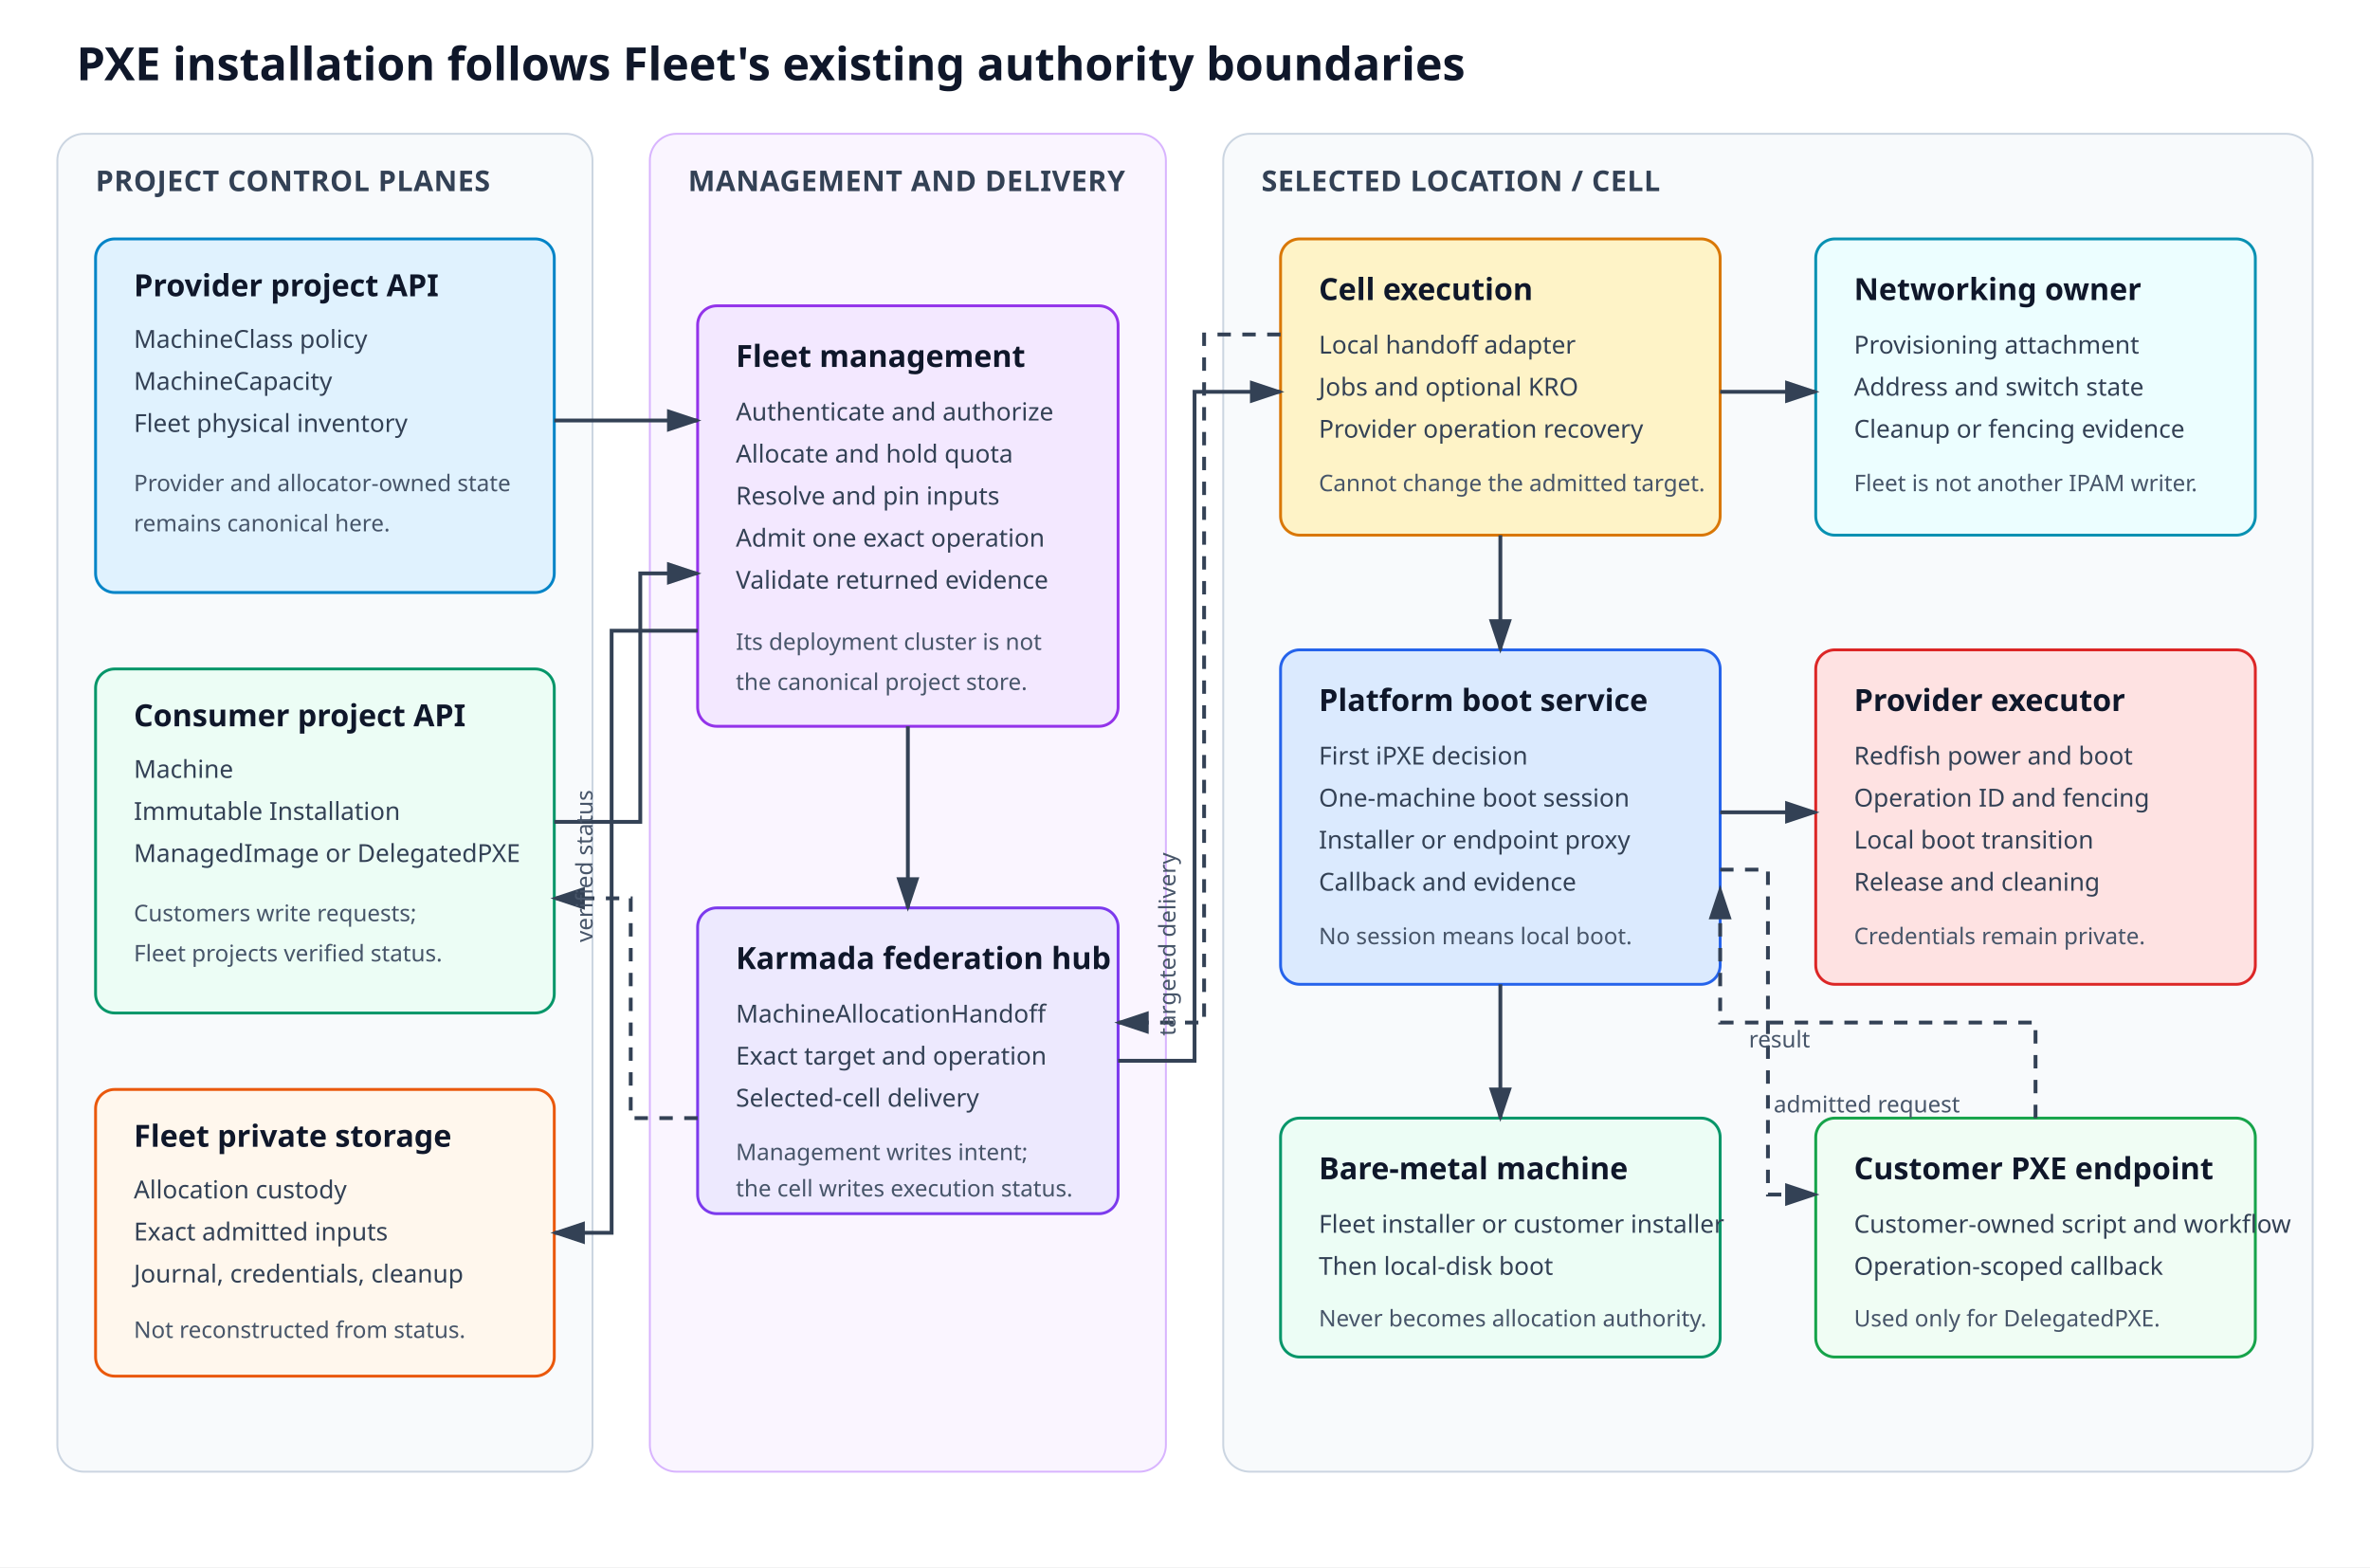
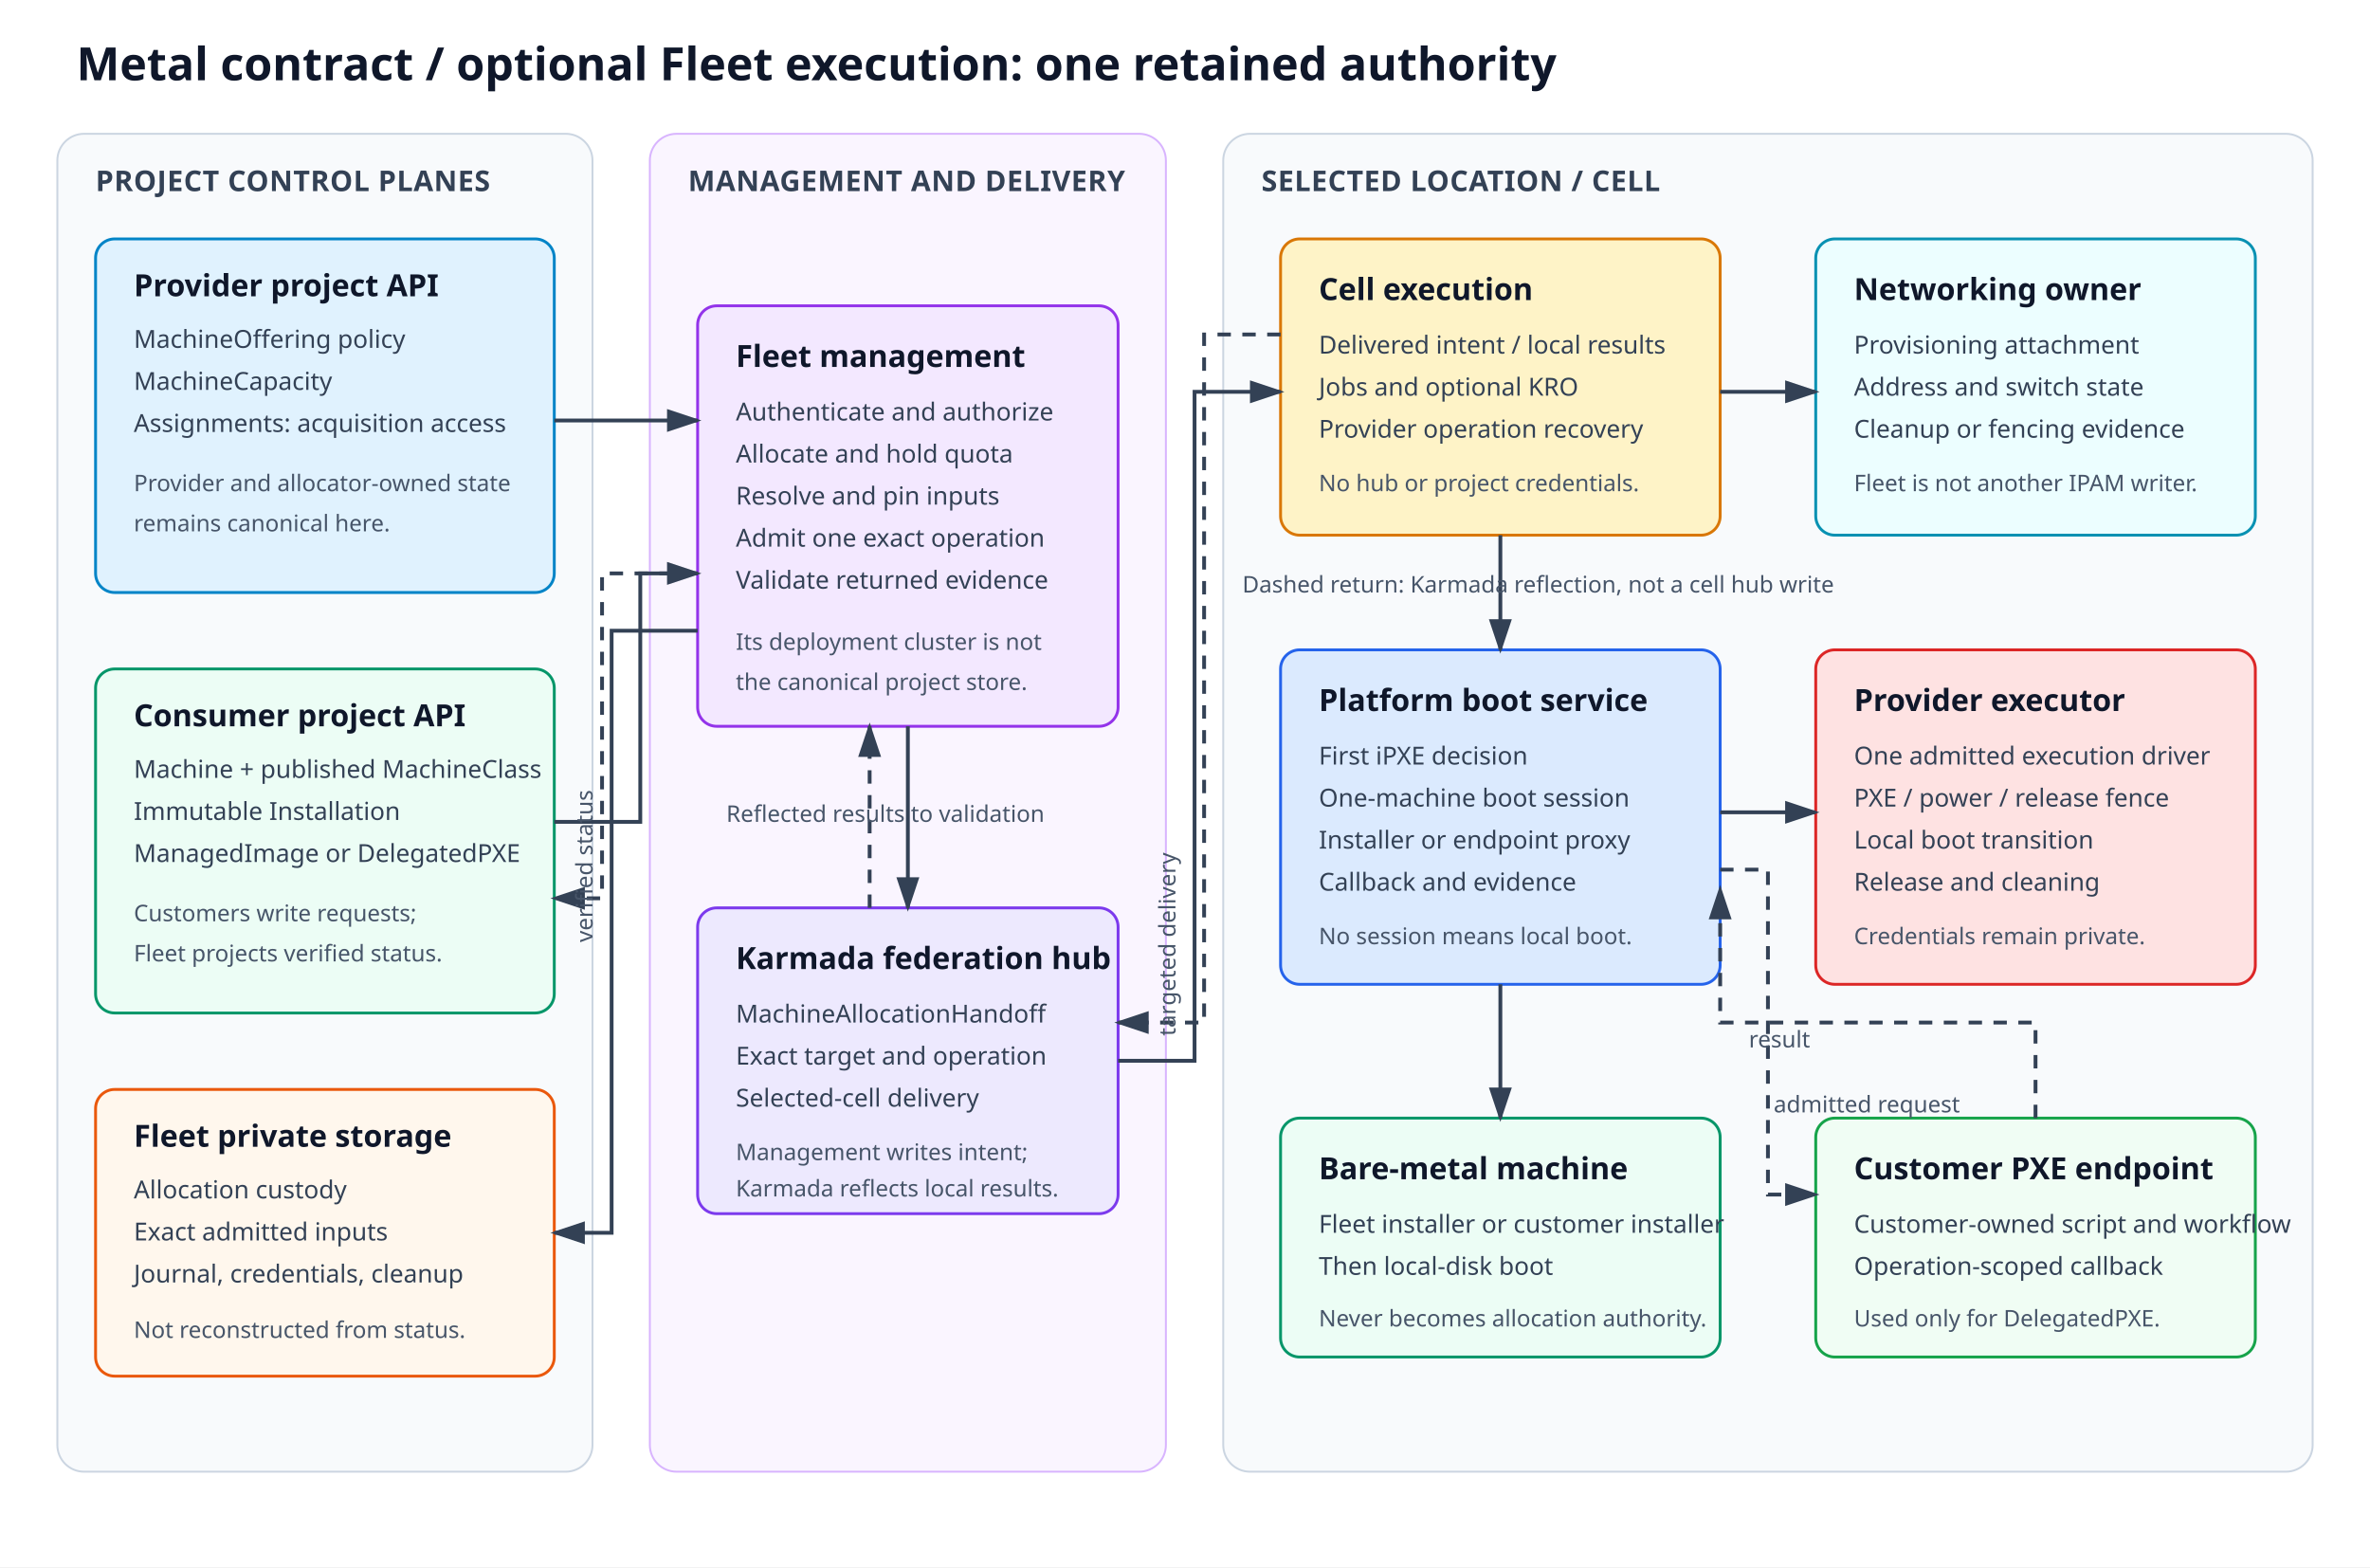
<svg xmlns="http://www.w3.org/2000/svg" width="1240" height="820" viewBox="0 0 1240 820" role="img" aria-labelledby="title desc">
  <defs>
    <marker id="arrow" markerWidth="10" markerHeight="10" refX="8" refY="3" orient="auto" markerUnits="strokeWidth">
      <path d="M0,0 L0,6 L9,3 z" fill="#334155" />
    </marker>
    <style>
      .title { font: 700 24px system-ui, sans-serif; fill: #0f172a; }
      .lane { font: 700 15px system-ui, sans-serif; fill: #334155; letter-spacing: .3px; }
      .head { font: 700 16px system-ui, sans-serif; fill: #0f172a; }
      .body { font: 13px system-ui, sans-serif; fill: #334155; }
      .small { font: 12px system-ui, sans-serif; fill: #475569; }
      .box { stroke-width: 1.5; rx: 10; }
      .arrow { stroke: #334155; stroke-width: 2; fill: none; marker-end: url(#arrow); }
      .dash { stroke-dasharray: 7 6; }
    </style>
  </defs>
  <rect width="1240" height="820" fill="#ffffff" />
-   <text x="40" y="42" class="title">PXE installation follows Fleet's existing authority boundaries</text>
+   <text x="40" y="42" class="title">Metal contract / optional Fleet execution: one retained authority</text>
  <rect x="30" y="70" width="280" height="700" rx="14" fill="#f8fafc" stroke="#cbd5e1" />
  <text x="50" y="100" class="lane">PROJECT CONTROL PLANES</text>
  <rect x="50" y="125" width="240" height="185" class="box" fill="#e0f2fe" stroke="#0284c7" />
  <text x="70" y="155" class="head">Provider project API</text>
-   <text x="70" y="182" class="body">MachineClass policy</text>
+   <text x="70" y="182" class="body">MachineOffering policy</text>
  <text x="70" y="204" class="body">MachineCapacity</text>
-   <text x="70" y="226" class="body">Fleet physical inventory</text>
+   <text x="70" y="226" class="body">Assignments: acquisition access</text>
  <text x="70" y="257" class="small">Provider and allocator-owned state</text>
  <text x="70" y="278" class="small">remains canonical here.</text>
  <rect x="50" y="350" width="240" height="180" class="box" fill="#ecfdf5" stroke="#059669" />
  <text x="70" y="380" class="head">Consumer project API</text>
-   <text x="70" y="407" class="body">Machine</text>
+   <text x="70" y="407" class="body">Machine + published MachineClass</text>
  <text x="70" y="429" class="body">Immutable Installation</text>
  <text x="70" y="451" class="body">ManagedImage or DelegatedPXE</text>
  <text x="70" y="482" class="small">Customers write requests;</text>
  <text x="70" y="503" class="small">Fleet projects verified status.</text>
  <rect x="50" y="570" width="240" height="150" class="box" fill="#fff7ed" stroke="#ea580c" />
  <text x="70" y="600" class="head">Fleet private storage</text>
  <text x="70" y="627" class="body">Allocation custody</text>
  <text x="70" y="649" class="body">Exact admitted inputs</text>
  <text x="70" y="671" class="body">Journal, credentials, cleanup</text>
  <text x="70" y="700" class="small">Not reconstructed from status.</text>
  <rect x="340" y="70" width="270" height="700" rx="14" fill="#faf5ff" stroke="#d8b4fe" />
  <text x="360" y="100" class="lane">MANAGEMENT AND DELIVERY</text>
  <rect x="365" y="160" width="220" height="220" class="box" fill="#f3e8ff" stroke="#9333ea" />
  <text x="385" y="192" class="head">Fleet management</text>
  <text x="385" y="220" class="body">Authenticate and authorize</text>
  <text x="385" y="242" class="body">Allocate and hold quota</text>
  <text x="385" y="264" class="body">Resolve and pin inputs</text>
  <text x="385" y="286" class="body">Admit one exact operation</text>
  <text x="385" y="308" class="body">Validate returned evidence</text>
  <text x="385" y="340" class="small">Its deployment cluster is not</text>
  <text x="385" y="361" class="small">the canonical project store.</text>
  <rect x="365" y="475" width="220" height="160" class="box" fill="#ede9fe" stroke="#7c3aed" />
  <text x="385" y="507" class="head">Karmada federation hub</text>
  <text x="385" y="535" class="body">MachineAllocationHandoff</text>
  <text x="385" y="557" class="body">Exact target and operation</text>
  <text x="385" y="579" class="body">Selected-cell delivery</text>
  <text x="385" y="607" class="small">Management writes intent;</text>
-   <text x="385" y="626" class="small">the cell writes execution status.</text>
+   <text x="385" y="626" class="small">Karmada reflects local results.</text>
  <rect x="640" y="70" width="570" height="700" rx="14" fill="#f8fafc" stroke="#cbd5e1" />
  <text x="660" y="100" class="lane">SELECTED LOCATION / CELL</text>
  <rect x="670" y="125" width="230" height="155" class="box" fill="#fef3c7" stroke="#d97706" />
  <text x="690" y="157" class="head">Cell execution</text>
-   <text x="690" y="185" class="body">Local handoff adapter</text>
+   <text x="690" y="185" class="body">Delivered intent / local results</text>
  <text x="690" y="207" class="body">Jobs and optional KRO</text>
  <text x="690" y="229" class="body">Provider operation recovery</text>
-   <text x="690" y="257" class="small">Cannot change the admitted target.</text>
+   <text x="690" y="257" class="small">No hub or project credentials.</text>
  <rect x="950" y="125" width="230" height="155" class="box" fill="#ecfeff" stroke="#0891b2" />
  <text x="970" y="157" class="head">Networking owner</text>
  <text x="970" y="185" class="body">Provisioning attachment</text>
  <text x="970" y="207" class="body">Address and switch state</text>
  <text x="970" y="229" class="body">Cleanup or fencing evidence</text>
  <text x="970" y="257" class="small">Fleet is not another IPAM writer.</text>
  <rect x="670" y="340" width="230" height="175" class="box" fill="#dbeafe" stroke="#2563eb" />
  <text x="690" y="372" class="head">Platform boot service</text>
  <text x="690" y="400" class="body">First iPXE decision</text>
  <text x="690" y="422" class="body">One-machine boot session</text>
  <text x="690" y="444" class="body">Installer or endpoint proxy</text>
  <text x="690" y="466" class="body">Callback and evidence</text>
  <text x="690" y="494" class="small">No session means local boot.</text>
  <rect x="950" y="340" width="230" height="175" class="box" fill="#fee2e2" stroke="#dc2626" />
  <text x="970" y="372" class="head">Provider executor</text>
-   <text x="970" y="400" class="body">Redfish power and boot</text>
-   <text x="970" y="422" class="body">Operation ID and fencing</text>
+   <text x="970" y="400" class="body">One admitted execution driver</text>
+   <text x="970" y="422" class="body">PXE / power / release fence</text>
  <text x="970" y="444" class="body">Local boot transition</text>
  <text x="970" y="466" class="body">Release and cleaning</text>
  <text x="970" y="494" class="small">Credentials remain private.</text>
  <rect x="670" y="585" width="230" height="125" class="box" fill="#ecfdf5" stroke="#059669" />
  <text x="690" y="617" class="head">Bare-metal machine</text>
  <text x="690" y="645" class="body">Fleet installer or customer installer</text>
  <text x="690" y="667" class="body">Then local-disk boot</text>
  <text x="690" y="694" class="small">Never becomes allocation authority.</text>
  <rect x="950" y="585" width="230" height="125" class="box" fill="#f0fdf4" stroke="#16a34a" />
  <text x="970" y="617" class="head">Customer PXE endpoint</text>
  <text x="970" y="645" class="body">Customer-owned script and workflow</text>
  <text x="970" y="667" class="body">Operation-scoped callback</text>
  <text x="970" y="694" class="small">Used only for DelegatedPXE.</text>
  <path d="M290 220 H365" class="arrow" />
  <path d="M290 430 H335 V300 H365" class="arrow" />
  <path d="M365 330 H320 V645 H290" class="arrow" />
  <path d="M475 380 V475" class="arrow" />
  <path d="M585 555 H625 V205 H670" class="arrow" />
  <path d="M900 205 H950" class="arrow" />
  <path d="M785 280 V340" class="arrow" />
  <path d="M900 425 H950" class="arrow" />
  <path d="M785 515 V585" class="arrow" />
  <path d="M900 455 H925 V625 H950" class="arrow dash" />
  <path d="M1065 585 V535 H900 V465" class="arrow dash" />
  <path d="M670 175 H630 V535 H585" class="arrow dash" />
-   <path d="M365 585 H330 V470 H290" class="arrow dash" />
+   <path d="M455 475 V380" class="arrow dash" />
+   <path d="M365 300 H315 V470 H290" class="arrow dash" />
+   <text x="380" y="430" class="small">Reflected results to validation</text>
+   <text x="650" y="310" class="small">Dashed return: Karmada reflection, not a cell hub write</text>
  <text x="615" y="542" class="small" transform="rotate(-90 615 542)">targeted delivery</text>
  <text x="928" y="582" class="small">admitted request</text>
  <text x="915" y="548" class="small">result</text>
  <text x="310" y="493" class="small" transform="rotate(-90 310 493)">verified status</text>
</svg>
